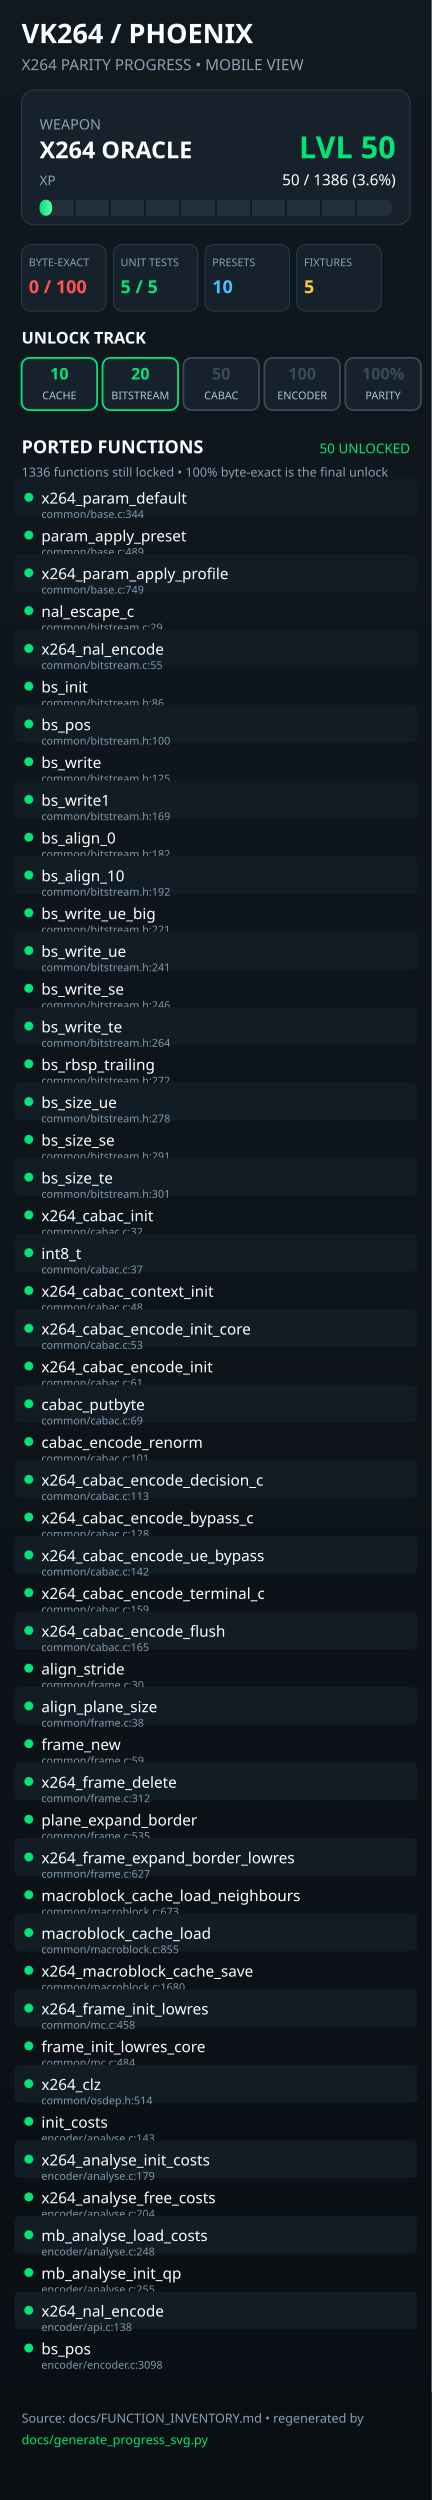
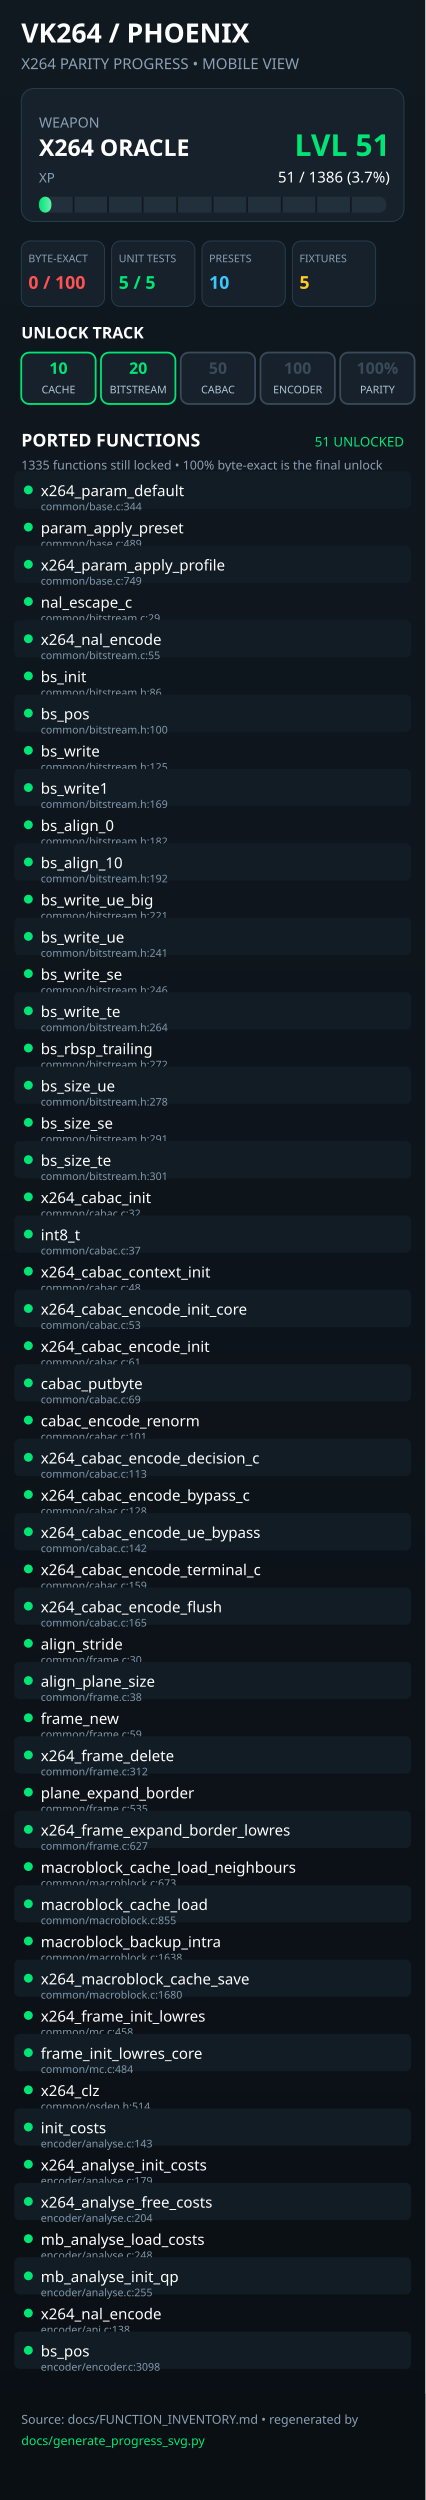
- <svg xmlns="http://www.w3.org/2000/svg" width="480" height="2780" viewBox="0 0 480 2780" role="img" aria-label="Phoenix x264 parity progress">
+ <svg xmlns="http://www.w3.org/2000/svg" width="480" height="2822" viewBox="0 0 480 2822" role="img" aria-label="Phoenix x264 parity progress">
  <defs>
    <linearGradient id="bg" x1="0" y1="0" x2="0" y2="1">
      <stop offset="0" stop-color="#101820" />
      <stop offset="1" stop-color="#0a0f14" />
    </linearGradient>
    <linearGradient id="xp" x1="0" y1="0" x2="1" y2="0">
      <stop offset="0" stop-color="#00e676" />
      <stop offset="1" stop-color="#69f0ae" />
    </linearGradient>
  </defs>
-   <rect width="480" height="2780" fill="url(#bg)" />
+   <rect width="480" height="2822" fill="url(#bg)" />
  <text x="24" y="48" font-family="sans-serif" font-size="30" font-weight="700" fill="#ffffff">VK264 / PHOENIX</text>
  <text x="24" y="78" font-family="sans-serif" font-size="17" fill="#8aa0b4">X264 PARITY PROGRESS  •  MOBILE VIEW</text>
  <rect x="24" y="100" width="432" height="150" rx="14" fill="#16212b" stroke="#274050" />
  <text x="44" y="144" font-family="sans-serif" font-size="16" fill="#8aa0b4">WEAPON</text>
  <text x="44" y="176" font-family="sans-serif" font-size="26" font-weight="700" fill="#ffffff">X264 ORACLE</text>
-   <text x="440" y="176" text-anchor="end" font-family="sans-serif" font-size="34" font-weight="700" fill="#00e676">LVL 50</text>
+   <text x="440" y="176" text-anchor="end" font-family="sans-serif" font-size="34" font-weight="700" fill="#00e676">LVL 51</text>
  <text x="44" y="206" font-family="sans-serif" font-size="15" fill="#8aa0b4">XP</text>
-   <text x="440" y="206" text-anchor="end" font-family="sans-serif" font-size="17" fill="#ffffff">50 / 1386  (3.6%)</text>
+   <text x="440" y="206" text-anchor="end" font-family="sans-serif" font-size="17" fill="#ffffff">51 / 1386  (3.7%)</text>
  <rect x="44" y="222" width="392" height="18" rx="8" fill="#22303c" />
  <rect x="44" y="222" width="14" height="18" rx="8" fill="url(#xp)" />
  <line x1="83" y1="222" x2="83" y2="240" stroke="#101820" stroke-width="2" />
  <line x1="122" y1="222" x2="122" y2="240" stroke="#101820" stroke-width="2" />
  <line x1="161" y1="222" x2="161" y2="240" stroke="#101820" stroke-width="2" />
  <line x1="200" y1="222" x2="200" y2="240" stroke="#101820" stroke-width="2" />
  <line x1="240" y1="222" x2="240" y2="240" stroke="#101820" stroke-width="2" />
  <line x1="279" y1="222" x2="279" y2="240" stroke="#101820" stroke-width="2" />
  <line x1="318" y1="222" x2="318" y2="240" stroke="#101820" stroke-width="2" />
  <line x1="357" y1="222" x2="357" y2="240" stroke="#101820" stroke-width="2" />
  <line x1="396" y1="222" x2="396" y2="240" stroke="#101820" stroke-width="2" />
  <rect x="24" y="272" width="94" height="74" rx="10" fill="#16212b" stroke="#274050" />
  <text x="32" y="296" font-family="sans-serif" font-size="12" fill="#8aa0b4">BYTE-EXACT</text>
  <text x="32" y="326" font-family="sans-serif" font-size="20" font-weight="700" fill="#ff5252">0 / 100</text>
  <rect x="126" y="272" width="94" height="74" rx="10" fill="#16212b" stroke="#274050" />
  <text x="134" y="296" font-family="sans-serif" font-size="12" fill="#8aa0b4">UNIT TESTS</text>
  <text x="134" y="326" font-family="sans-serif" font-size="20" font-weight="700" fill="#00e676">5 / 5</text>
  <rect x="228" y="272" width="94" height="74" rx="10" fill="#16212b" stroke="#274050" />
  <text x="236" y="296" font-family="sans-serif" font-size="12" fill="#8aa0b4">PRESETS</text>
  <text x="236" y="326" font-family="sans-serif" font-size="20" font-weight="700" fill="#40c4ff">10</text>
  <rect x="330" y="272" width="94" height="74" rx="10" fill="#16212b" stroke="#274050" />
  <text x="338" y="296" font-family="sans-serif" font-size="12" fill="#8aa0b4">FIXTURES</text>
  <text x="338" y="326" font-family="sans-serif" font-size="20" font-weight="700" fill="#ffca28">5</text>
  <text x="24" y="382" font-family="sans-serif" font-size="18" font-weight="700" fill="#ffffff">UNLOCK TRACK</text>
  <rect x="24" y="398" width="84" height="58" rx="9" fill="#16212b" stroke="#00e676" stroke-width="2" />
  <text x="66" y="422" text-anchor="middle" font-family="sans-serif" font-size="18" font-weight="700" fill="#00e676">10</text>
  <text x="66" y="444" text-anchor="middle" font-family="sans-serif" font-size="12" fill="#b0c4d4">CACHE</text>
  <rect x="114" y="398" width="84" height="58" rx="9" fill="#16212b" stroke="#00e676" stroke-width="2" />
  <text x="156" y="422" text-anchor="middle" font-family="sans-serif" font-size="18" font-weight="700" fill="#00e676">20</text>
  <text x="156" y="444" text-anchor="middle" font-family="sans-serif" font-size="12" fill="#b0c4d4">BITSTREAM</text>
  <rect x="204" y="398" width="84" height="58" rx="9" fill="#16212b" stroke="#3a4a58" stroke-width="2" />
  <text x="246" y="422" text-anchor="middle" font-family="sans-serif" font-size="18" font-weight="700" fill="#3a4a58">50</text>
  <text x="246" y="444" text-anchor="middle" font-family="sans-serif" font-size="12" fill="#b0c4d4">CABAC</text>
  <rect x="294" y="398" width="84" height="58" rx="9" fill="#16212b" stroke="#3a4a58" stroke-width="2" />
  <text x="336" y="422" text-anchor="middle" font-family="sans-serif" font-size="18" font-weight="700" fill="#3a4a58">100</text>
  <text x="336" y="444" text-anchor="middle" font-family="sans-serif" font-size="12" fill="#b0c4d4">ENCODER</text>
  <rect x="384" y="398" width="84" height="58" rx="9" fill="#16212b" stroke="#3a4a58" stroke-width="2" />
  <text x="426" y="422" text-anchor="middle" font-family="sans-serif" font-size="18" font-weight="700" fill="#3a4a58">100%</text>
  <text x="426" y="444" text-anchor="middle" font-family="sans-serif" font-size="12" fill="#b0c4d4">PARITY</text>
  <text x="24" y="504" font-family="sans-serif" font-size="20" font-weight="700" fill="#ffffff">PORTED FUNCTIONS</text>
-   <text x="456" y="504" text-anchor="end" font-family="sans-serif" font-size="15" fill="#00e676">50 UNLOCKED</text>
-   <text x="24" y="530" font-family="sans-serif" font-size="14" fill="#8aa0b4">1336 functions still locked • 100% byte-exact is the final unlock</text>
+   <text x="456" y="504" text-anchor="end" font-family="sans-serif" font-size="15" fill="#00e676">51 UNLOCKED</text>
+   <text x="24" y="530" font-family="sans-serif" font-size="14" fill="#8aa0b4">1335 functions still locked • 100% byte-exact is the final unlock</text>
  <rect x="16" y="532" width="448" height="42" rx="6" fill="#121c25" />
  <circle cx="32" cy="553" r="5" fill="#00e676" />
  <text x="46" y="560" font-family="sans-serif" font-size="17" fill="#ffffff">x264_param_default</text>
  <text x="46" y="576" font-family="sans-serif" font-size="12" fill="#7f97aa">common/base.c:344</text>
  <circle cx="32" cy="595" r="5" fill="#00e676" />
  <text x="46" y="602" font-family="sans-serif" font-size="17" fill="#ffffff">param_apply_preset</text>
  <text x="46" y="618" font-family="sans-serif" font-size="12" fill="#7f97aa">common/base.c:489</text>
  <rect x="16" y="616" width="448" height="42" rx="6" fill="#121c25" />
  <circle cx="32" cy="637" r="5" fill="#00e676" />
  <text x="46" y="644" font-family="sans-serif" font-size="17" fill="#ffffff">x264_param_apply_profile</text>
  <text x="46" y="660" font-family="sans-serif" font-size="12" fill="#7f97aa">common/base.c:749</text>
  <circle cx="32" cy="679" r="5" fill="#00e676" />
  <text x="46" y="686" font-family="sans-serif" font-size="17" fill="#ffffff">nal_escape_c</text>
  <text x="46" y="702" font-family="sans-serif" font-size="12" fill="#7f97aa">common/bitstream.c:29</text>
  <rect x="16" y="700" width="448" height="42" rx="6" fill="#121c25" />
  <circle cx="32" cy="721" r="5" fill="#00e676" />
  <text x="46" y="728" font-family="sans-serif" font-size="17" fill="#ffffff">x264_nal_encode</text>
  <text x="46" y="744" font-family="sans-serif" font-size="12" fill="#7f97aa">common/bitstream.c:55</text>
  <circle cx="32" cy="763" r="5" fill="#00e676" />
  <text x="46" y="770" font-family="sans-serif" font-size="17" fill="#ffffff">bs_init</text>
  <text x="46" y="786" font-family="sans-serif" font-size="12" fill="#7f97aa">common/bitstream.h:86</text>
  <rect x="16" y="784" width="448" height="42" rx="6" fill="#121c25" />
  <circle cx="32" cy="805" r="5" fill="#00e676" />
  <text x="46" y="812" font-family="sans-serif" font-size="17" fill="#ffffff">bs_pos</text>
  <text x="46" y="828" font-family="sans-serif" font-size="12" fill="#7f97aa">common/bitstream.h:100</text>
  <circle cx="32" cy="847" r="5" fill="#00e676" />
  <text x="46" y="854" font-family="sans-serif" font-size="17" fill="#ffffff">bs_write</text>
  <text x="46" y="870" font-family="sans-serif" font-size="12" fill="#7f97aa">common/bitstream.h:125</text>
  <rect x="16" y="868" width="448" height="42" rx="6" fill="#121c25" />
  <circle cx="32" cy="889" r="5" fill="#00e676" />
  <text x="46" y="896" font-family="sans-serif" font-size="17" fill="#ffffff">bs_write1</text>
  <text x="46" y="912" font-family="sans-serif" font-size="12" fill="#7f97aa">common/bitstream.h:169</text>
  <circle cx="32" cy="931" r="5" fill="#00e676" />
  <text x="46" y="938" font-family="sans-serif" font-size="17" fill="#ffffff">bs_align_0</text>
  <text x="46" y="954" font-family="sans-serif" font-size="12" fill="#7f97aa">common/bitstream.h:182</text>
  <rect x="16" y="952" width="448" height="42" rx="6" fill="#121c25" />
  <circle cx="32" cy="973" r="5" fill="#00e676" />
  <text x="46" y="980" font-family="sans-serif" font-size="17" fill="#ffffff">bs_align_10</text>
  <text x="46" y="996" font-family="sans-serif" font-size="12" fill="#7f97aa">common/bitstream.h:192</text>
  <circle cx="32" cy="1015" r="5" fill="#00e676" />
  <text x="46" y="1022" font-family="sans-serif" font-size="17" fill="#ffffff">bs_write_ue_big</text>
  <text x="46" y="1038" font-family="sans-serif" font-size="12" fill="#7f97aa">common/bitstream.h:221</text>
  <rect x="16" y="1036" width="448" height="42" rx="6" fill="#121c25" />
  <circle cx="32" cy="1057" r="5" fill="#00e676" />
  <text x="46" y="1064" font-family="sans-serif" font-size="17" fill="#ffffff">bs_write_ue</text>
  <text x="46" y="1080" font-family="sans-serif" font-size="12" fill="#7f97aa">common/bitstream.h:241</text>
  <circle cx="32" cy="1099" r="5" fill="#00e676" />
  <text x="46" y="1106" font-family="sans-serif" font-size="17" fill="#ffffff">bs_write_se</text>
  <text x="46" y="1122" font-family="sans-serif" font-size="12" fill="#7f97aa">common/bitstream.h:246</text>
  <rect x="16" y="1120" width="448" height="42" rx="6" fill="#121c25" />
  <circle cx="32" cy="1141" r="5" fill="#00e676" />
  <text x="46" y="1148" font-family="sans-serif" font-size="17" fill="#ffffff">bs_write_te</text>
  <text x="46" y="1164" font-family="sans-serif" font-size="12" fill="#7f97aa">common/bitstream.h:264</text>
  <circle cx="32" cy="1183" r="5" fill="#00e676" />
  <text x="46" y="1190" font-family="sans-serif" font-size="17" fill="#ffffff">bs_rbsp_trailing</text>
  <text x="46" y="1206" font-family="sans-serif" font-size="12" fill="#7f97aa">common/bitstream.h:272</text>
  <rect x="16" y="1204" width="448" height="42" rx="6" fill="#121c25" />
  <circle cx="32" cy="1225" r="5" fill="#00e676" />
  <text x="46" y="1232" font-family="sans-serif" font-size="17" fill="#ffffff">bs_size_ue</text>
  <text x="46" y="1248" font-family="sans-serif" font-size="12" fill="#7f97aa">common/bitstream.h:278</text>
  <circle cx="32" cy="1267" r="5" fill="#00e676" />
  <text x="46" y="1274" font-family="sans-serif" font-size="17" fill="#ffffff">bs_size_se</text>
  <text x="46" y="1290" font-family="sans-serif" font-size="12" fill="#7f97aa">common/bitstream.h:291</text>
  <rect x="16" y="1288" width="448" height="42" rx="6" fill="#121c25" />
  <circle cx="32" cy="1309" r="5" fill="#00e676" />
  <text x="46" y="1316" font-family="sans-serif" font-size="17" fill="#ffffff">bs_size_te</text>
  <text x="46" y="1332" font-family="sans-serif" font-size="12" fill="#7f97aa">common/bitstream.h:301</text>
  <circle cx="32" cy="1351" r="5" fill="#00e676" />
  <text x="46" y="1358" font-family="sans-serif" font-size="17" fill="#ffffff">x264_cabac_init</text>
  <text x="46" y="1374" font-family="sans-serif" font-size="12" fill="#7f97aa">common/cabac.c:32</text>
  <rect x="16" y="1372" width="448" height="42" rx="6" fill="#121c25" />
  <circle cx="32" cy="1393" r="5" fill="#00e676" />
  <text x="46" y="1400" font-family="sans-serif" font-size="17" fill="#ffffff">int8_t</text>
  <text x="46" y="1416" font-family="sans-serif" font-size="12" fill="#7f97aa">common/cabac.c:37</text>
  <circle cx="32" cy="1435" r="5" fill="#00e676" />
  <text x="46" y="1442" font-family="sans-serif" font-size="17" fill="#ffffff">x264_cabac_context_init</text>
  <text x="46" y="1458" font-family="sans-serif" font-size="12" fill="#7f97aa">common/cabac.c:48</text>
  <rect x="16" y="1456" width="448" height="42" rx="6" fill="#121c25" />
  <circle cx="32" cy="1477" r="5" fill="#00e676" />
  <text x="46" y="1484" font-family="sans-serif" font-size="17" fill="#ffffff">x264_cabac_encode_init_core</text>
  <text x="46" y="1500" font-family="sans-serif" font-size="12" fill="#7f97aa">common/cabac.c:53</text>
  <circle cx="32" cy="1519" r="5" fill="#00e676" />
  <text x="46" y="1526" font-family="sans-serif" font-size="17" fill="#ffffff">x264_cabac_encode_init</text>
  <text x="46" y="1542" font-family="sans-serif" font-size="12" fill="#7f97aa">common/cabac.c:61</text>
  <rect x="16" y="1540" width="448" height="42" rx="6" fill="#121c25" />
  <circle cx="32" cy="1561" r="5" fill="#00e676" />
  <text x="46" y="1568" font-family="sans-serif" font-size="17" fill="#ffffff">cabac_putbyte</text>
  <text x="46" y="1584" font-family="sans-serif" font-size="12" fill="#7f97aa">common/cabac.c:69</text>
  <circle cx="32" cy="1603" r="5" fill="#00e676" />
  <text x="46" y="1610" font-family="sans-serif" font-size="17" fill="#ffffff">cabac_encode_renorm</text>
  <text x="46" y="1626" font-family="sans-serif" font-size="12" fill="#7f97aa">common/cabac.c:101</text>
  <rect x="16" y="1624" width="448" height="42" rx="6" fill="#121c25" />
  <circle cx="32" cy="1645" r="5" fill="#00e676" />
  <text x="46" y="1652" font-family="sans-serif" font-size="17" fill="#ffffff">x264_cabac_encode_decision_c</text>
  <text x="46" y="1668" font-family="sans-serif" font-size="12" fill="#7f97aa">common/cabac.c:113</text>
  <circle cx="32" cy="1687" r="5" fill="#00e676" />
  <text x="46" y="1694" font-family="sans-serif" font-size="17" fill="#ffffff">x264_cabac_encode_bypass_c</text>
  <text x="46" y="1710" font-family="sans-serif" font-size="12" fill="#7f97aa">common/cabac.c:128</text>
  <rect x="16" y="1708" width="448" height="42" rx="6" fill="#121c25" />
  <circle cx="32" cy="1729" r="5" fill="#00e676" />
  <text x="46" y="1736" font-family="sans-serif" font-size="17" fill="#ffffff">x264_cabac_encode_ue_bypass</text>
  <text x="46" y="1752" font-family="sans-serif" font-size="12" fill="#7f97aa">common/cabac.c:142</text>
  <circle cx="32" cy="1771" r="5" fill="#00e676" />
  <text x="46" y="1778" font-family="sans-serif" font-size="17" fill="#ffffff">x264_cabac_encode_terminal_c</text>
  <text x="46" y="1794" font-family="sans-serif" font-size="12" fill="#7f97aa">common/cabac.c:159</text>
  <rect x="16" y="1792" width="448" height="42" rx="6" fill="#121c25" />
  <circle cx="32" cy="1813" r="5" fill="#00e676" />
  <text x="46" y="1820" font-family="sans-serif" font-size="17" fill="#ffffff">x264_cabac_encode_flush</text>
  <text x="46" y="1836" font-family="sans-serif" font-size="12" fill="#7f97aa">common/cabac.c:165</text>
  <circle cx="32" cy="1855" r="5" fill="#00e676" />
  <text x="46" y="1862" font-family="sans-serif" font-size="17" fill="#ffffff">align_stride</text>
  <text x="46" y="1878" font-family="sans-serif" font-size="12" fill="#7f97aa">common/frame.c:30</text>
  <rect x="16" y="1876" width="448" height="42" rx="6" fill="#121c25" />
  <circle cx="32" cy="1897" r="5" fill="#00e676" />
  <text x="46" y="1904" font-family="sans-serif" font-size="17" fill="#ffffff">align_plane_size</text>
  <text x="46" y="1920" font-family="sans-serif" font-size="12" fill="#7f97aa">common/frame.c:38</text>
  <circle cx="32" cy="1939" r="5" fill="#00e676" />
  <text x="46" y="1946" font-family="sans-serif" font-size="17" fill="#ffffff">frame_new</text>
  <text x="46" y="1962" font-family="sans-serif" font-size="12" fill="#7f97aa">common/frame.c:59</text>
  <rect x="16" y="1960" width="448" height="42" rx="6" fill="#121c25" />
  <circle cx="32" cy="1981" r="5" fill="#00e676" />
  <text x="46" y="1988" font-family="sans-serif" font-size="17" fill="#ffffff">x264_frame_delete</text>
  <text x="46" y="2004" font-family="sans-serif" font-size="12" fill="#7f97aa">common/frame.c:312</text>
  <circle cx="32" cy="2023" r="5" fill="#00e676" />
  <text x="46" y="2030" font-family="sans-serif" font-size="17" fill="#ffffff">plane_expand_border</text>
  <text x="46" y="2046" font-family="sans-serif" font-size="12" fill="#7f97aa">common/frame.c:535</text>
  <rect x="16" y="2044" width="448" height="42" rx="6" fill="#121c25" />
  <circle cx="32" cy="2065" r="5" fill="#00e676" />
  <text x="46" y="2072" font-family="sans-serif" font-size="17" fill="#ffffff">x264_frame_expand_border_lowres</text>
  <text x="46" y="2088" font-family="sans-serif" font-size="12" fill="#7f97aa">common/frame.c:627</text>
  <circle cx="32" cy="2107" r="5" fill="#00e676" />
  <text x="46" y="2114" font-family="sans-serif" font-size="17" fill="#ffffff">macroblock_cache_load_neighbours</text>
  <text x="46" y="2130" font-family="sans-serif" font-size="12" fill="#7f97aa">common/macroblock.c:673</text>
  <rect x="16" y="2128" width="448" height="42" rx="6" fill="#121c25" />
  <circle cx="32" cy="2149" r="5" fill="#00e676" />
  <text x="46" y="2156" font-family="sans-serif" font-size="17" fill="#ffffff">macroblock_cache_load</text>
  <text x="46" y="2172" font-family="sans-serif" font-size="12" fill="#7f97aa">common/macroblock.c:855</text>
  <circle cx="32" cy="2191" r="5" fill="#00e676" />
-   <text x="46" y="2198" font-family="sans-serif" font-size="17" fill="#ffffff">x264_macroblock_cache_save</text>
-   <text x="46" y="2214" font-family="sans-serif" font-size="12" fill="#7f97aa">common/macroblock.c:1680</text>
+   <text x="46" y="2198" font-family="sans-serif" font-size="17" fill="#ffffff">macroblock_backup_intra</text>
+   <text x="46" y="2214" font-family="sans-serif" font-size="12" fill="#7f97aa">common/macroblock.c:1638</text>
  <rect x="16" y="2212" width="448" height="42" rx="6" fill="#121c25" />
  <circle cx="32" cy="2233" r="5" fill="#00e676" />
-   <text x="46" y="2240" font-family="sans-serif" font-size="17" fill="#ffffff">x264_frame_init_lowres</text>
-   <text x="46" y="2256" font-family="sans-serif" font-size="12" fill="#7f97aa">common/mc.c:458</text>
+   <text x="46" y="2240" font-family="sans-serif" font-size="17" fill="#ffffff">x264_macroblock_cache_save</text>
+   <text x="46" y="2256" font-family="sans-serif" font-size="12" fill="#7f97aa">common/macroblock.c:1680</text>
  <circle cx="32" cy="2275" r="5" fill="#00e676" />
-   <text x="46" y="2282" font-family="sans-serif" font-size="17" fill="#ffffff">frame_init_lowres_core</text>
-   <text x="46" y="2298" font-family="sans-serif" font-size="12" fill="#7f97aa">common/mc.c:484</text>
+   <text x="46" y="2282" font-family="sans-serif" font-size="17" fill="#ffffff">x264_frame_init_lowres</text>
+   <text x="46" y="2298" font-family="sans-serif" font-size="12" fill="#7f97aa">common/mc.c:458</text>
  <rect x="16" y="2296" width="448" height="42" rx="6" fill="#121c25" />
  <circle cx="32" cy="2317" r="5" fill="#00e676" />
-   <text x="46" y="2324" font-family="sans-serif" font-size="17" fill="#ffffff">x264_clz</text>
-   <text x="46" y="2340" font-family="sans-serif" font-size="12" fill="#7f97aa">common/osdep.h:514</text>
+   <text x="46" y="2324" font-family="sans-serif" font-size="17" fill="#ffffff">frame_init_lowres_core</text>
+   <text x="46" y="2340" font-family="sans-serif" font-size="12" fill="#7f97aa">common/mc.c:484</text>
  <circle cx="32" cy="2359" r="5" fill="#00e676" />
-   <text x="46" y="2366" font-family="sans-serif" font-size="17" fill="#ffffff">init_costs</text>
-   <text x="46" y="2382" font-family="sans-serif" font-size="12" fill="#7f97aa">encoder/analyse.c:143</text>
+   <text x="46" y="2366" font-family="sans-serif" font-size="17" fill="#ffffff">x264_clz</text>
+   <text x="46" y="2382" font-family="sans-serif" font-size="12" fill="#7f97aa">common/osdep.h:514</text>
  <rect x="16" y="2380" width="448" height="42" rx="6" fill="#121c25" />
  <circle cx="32" cy="2401" r="5" fill="#00e676" />
-   <text x="46" y="2408" font-family="sans-serif" font-size="17" fill="#ffffff">x264_analyse_init_costs</text>
-   <text x="46" y="2424" font-family="sans-serif" font-size="12" fill="#7f97aa">encoder/analyse.c:179</text>
+   <text x="46" y="2408" font-family="sans-serif" font-size="17" fill="#ffffff">init_costs</text>
+   <text x="46" y="2424" font-family="sans-serif" font-size="12" fill="#7f97aa">encoder/analyse.c:143</text>
  <circle cx="32" cy="2443" r="5" fill="#00e676" />
-   <text x="46" y="2450" font-family="sans-serif" font-size="17" fill="#ffffff">x264_analyse_free_costs</text>
-   <text x="46" y="2466" font-family="sans-serif" font-size="12" fill="#7f97aa">encoder/analyse.c:204</text>
+   <text x="46" y="2450" font-family="sans-serif" font-size="17" fill="#ffffff">x264_analyse_init_costs</text>
+   <text x="46" y="2466" font-family="sans-serif" font-size="12" fill="#7f97aa">encoder/analyse.c:179</text>
  <rect x="16" y="2464" width="448" height="42" rx="6" fill="#121c25" />
  <circle cx="32" cy="2485" r="5" fill="#00e676" />
-   <text x="46" y="2492" font-family="sans-serif" font-size="17" fill="#ffffff">mb_analyse_load_costs</text>
-   <text x="46" y="2508" font-family="sans-serif" font-size="12" fill="#7f97aa">encoder/analyse.c:248</text>
+   <text x="46" y="2492" font-family="sans-serif" font-size="17" fill="#ffffff">x264_analyse_free_costs</text>
+   <text x="46" y="2508" font-family="sans-serif" font-size="12" fill="#7f97aa">encoder/analyse.c:204</text>
  <circle cx="32" cy="2527" r="5" fill="#00e676" />
-   <text x="46" y="2534" font-family="sans-serif" font-size="17" fill="#ffffff">mb_analyse_init_qp</text>
-   <text x="46" y="2550" font-family="sans-serif" font-size="12" fill="#7f97aa">encoder/analyse.c:255</text>
+   <text x="46" y="2534" font-family="sans-serif" font-size="17" fill="#ffffff">mb_analyse_load_costs</text>
+   <text x="46" y="2550" font-family="sans-serif" font-size="12" fill="#7f97aa">encoder/analyse.c:248</text>
  <rect x="16" y="2548" width="448" height="42" rx="6" fill="#121c25" />
  <circle cx="32" cy="2569" r="5" fill="#00e676" />
-   <text x="46" y="2576" font-family="sans-serif" font-size="17" fill="#ffffff">x264_nal_encode</text>
-   <text x="46" y="2592" font-family="sans-serif" font-size="12" fill="#7f97aa">encoder/api.c:138</text>
+   <text x="46" y="2576" font-family="sans-serif" font-size="17" fill="#ffffff">mb_analyse_init_qp</text>
+   <text x="46" y="2592" font-family="sans-serif" font-size="12" fill="#7f97aa">encoder/analyse.c:255</text>
  <circle cx="32" cy="2611" r="5" fill="#00e676" />
-   <text x="46" y="2618" font-family="sans-serif" font-size="17" fill="#ffffff">bs_pos</text>
-   <text x="46" y="2634" font-family="sans-serif" font-size="12" fill="#7f97aa">encoder/encoder.c:3098</text>
-   <rect x="0" y="2660" width="480" height="120" fill="#0a0f14" />
-   <text x="24" y="2694" font-family="sans-serif" font-size="14" fill="#8aa0b4">Source: docs/FUNCTION_INVENTORY.md • regenerated by</text>
-   <text x="24" y="2718" font-family="sans-serif" font-size="14" fill="#00e676">docs/generate_progress_svg.py</text>
+   <text x="46" y="2618" font-family="sans-serif" font-size="17" fill="#ffffff">x264_nal_encode</text>
+   <text x="46" y="2634" font-family="sans-serif" font-size="12" fill="#7f97aa">encoder/api.c:138</text>
+   <rect x="16" y="2632" width="448" height="42" rx="6" fill="#121c25" />
+   <circle cx="32" cy="2653" r="5" fill="#00e676" />
+   <text x="46" y="2660" font-family="sans-serif" font-size="17" fill="#ffffff">bs_pos</text>
+   <text x="46" y="2676" font-family="sans-serif" font-size="12" fill="#7f97aa">encoder/encoder.c:3098</text>
+   <rect x="0" y="2702" width="480" height="120" fill="#0a0f14" />
+   <text x="24" y="2736" font-family="sans-serif" font-size="14" fill="#8aa0b4">Source: docs/FUNCTION_INVENTORY.md • regenerated by</text>
+   <text x="24" y="2760" font-family="sans-serif" font-size="14" fill="#00e676">docs/generate_progress_svg.py</text>
</svg>
